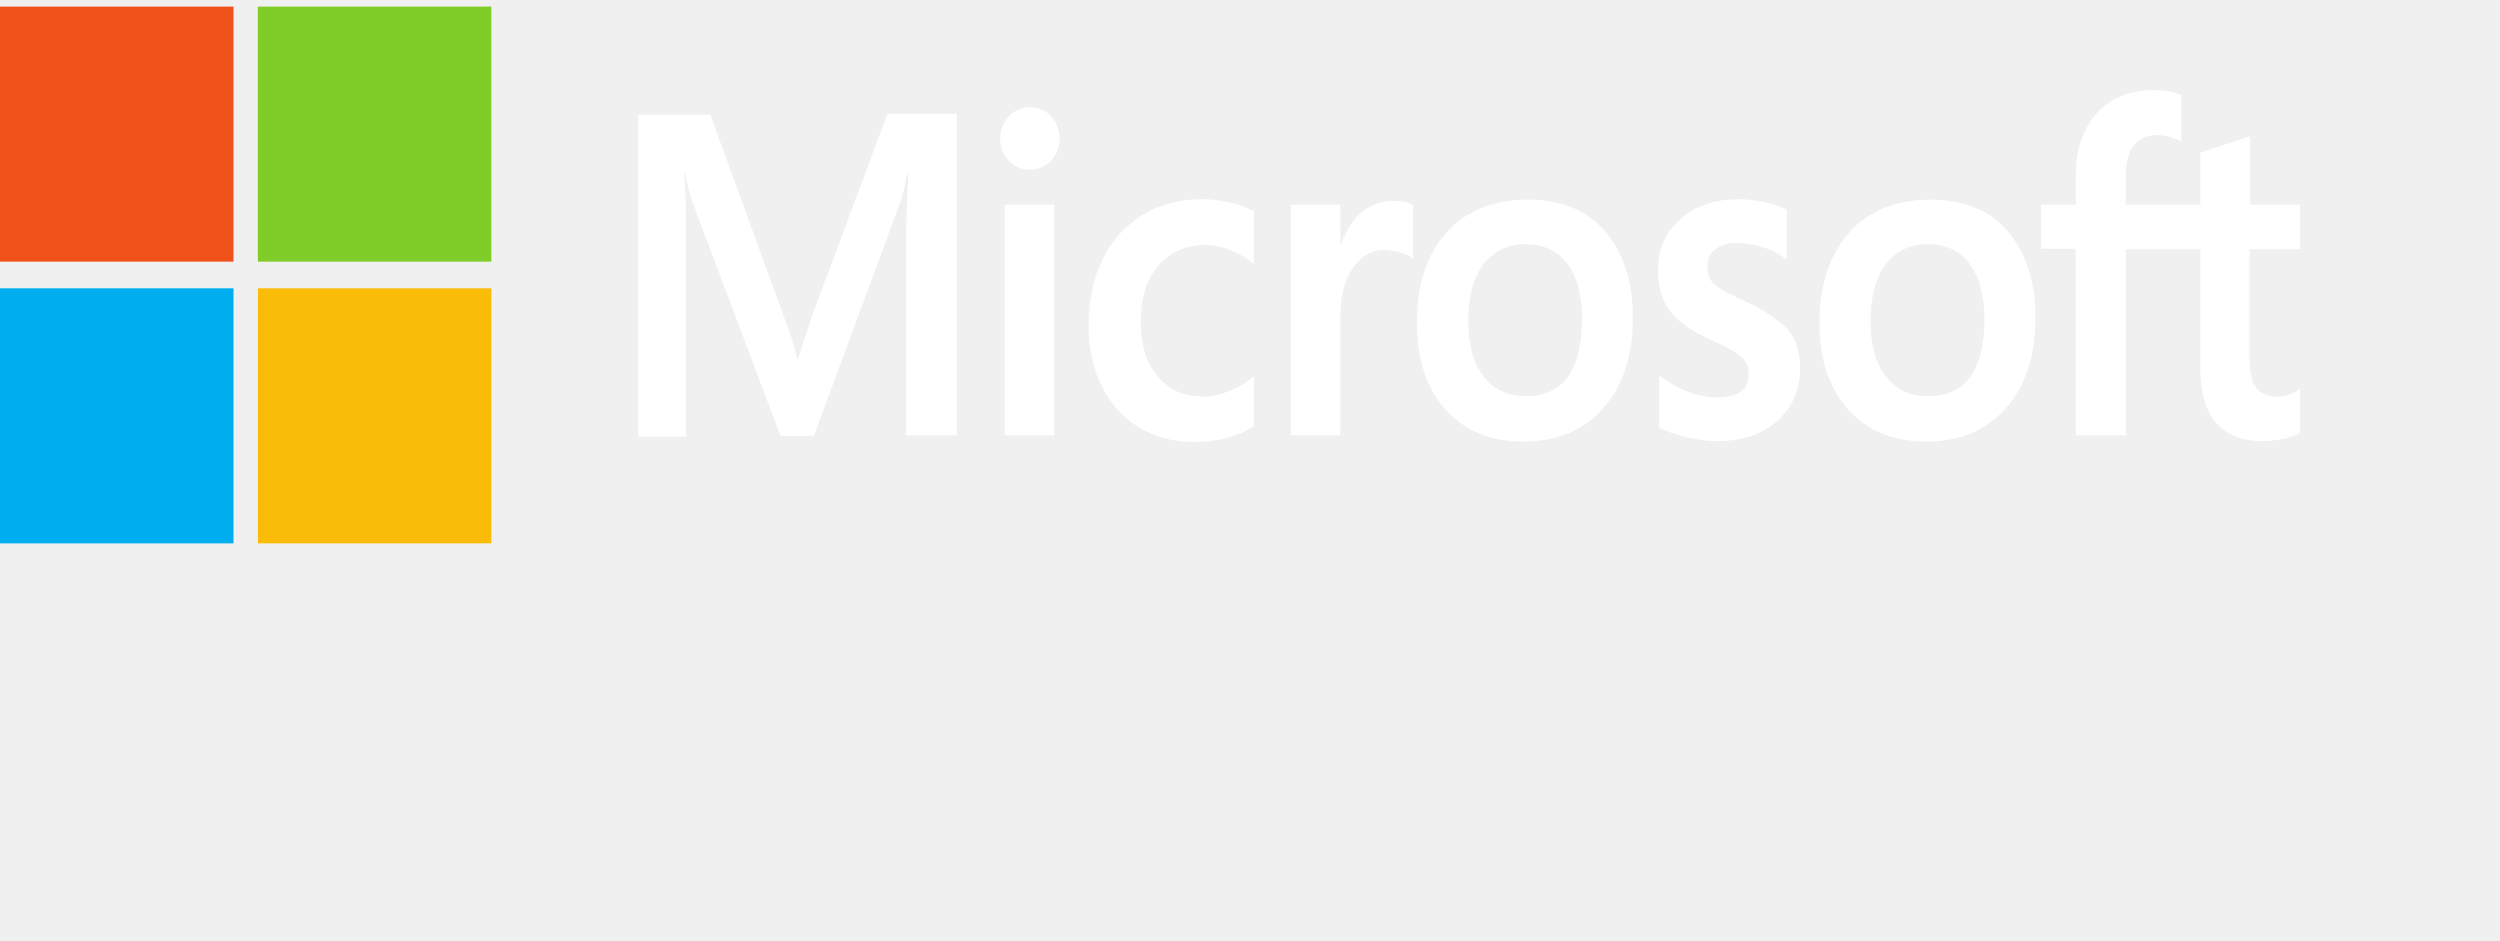
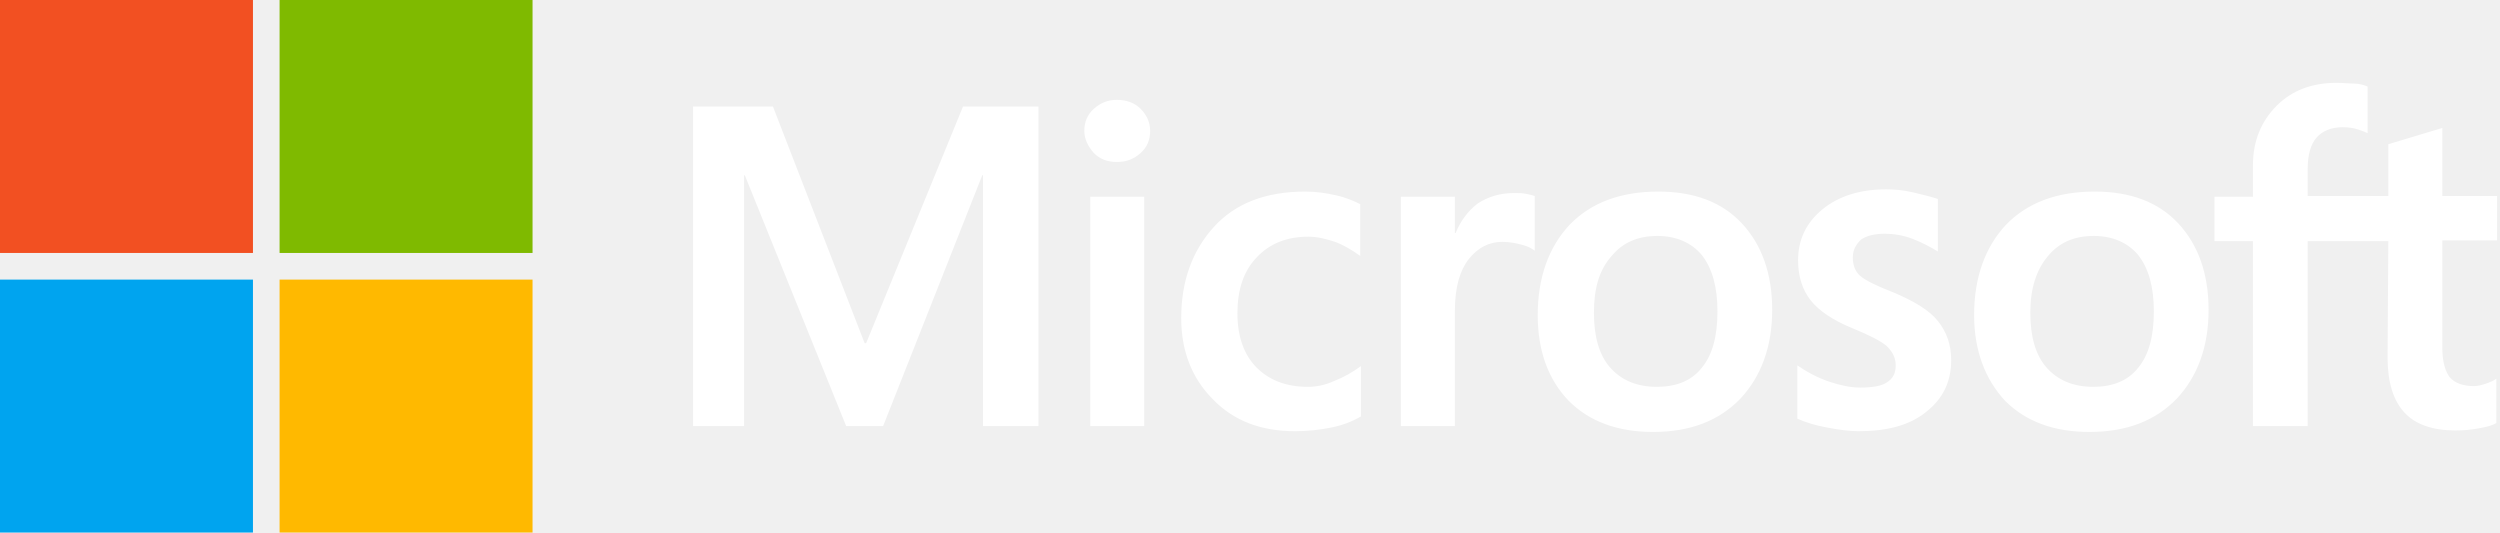
- <svg xmlns="http://www.w3.org/2000/svg" width="117" height="44" viewBox="0 0 117 44" fill="none">
-   <mask id="mask0_118_108" style="mask-type:luminance" maskUnits="userSpaceOnUse" x="0" y="0" width="108" height="26">
-     <path d="M107.669 0.298H0V25.441H107.669V0.298Z" fill="white" />
-   </mask>
-   <g mask="url(#mask0_118_108)">
-     <path d="M38.002 14.78L37.36 16.769H37.307C37.2 16.32 37.004 15.638 36.683 14.819L33.243 5.367H29.873V20.433H32.102V11.136C32.102 10.551 32.102 9.888 32.084 9.07C32.066 8.661 32.03 8.349 32.013 8.115H32.066C32.173 8.7 32.298 9.128 32.387 9.401L36.523 20.394H38.091L42.191 9.304C42.28 9.05 42.37 8.544 42.459 8.115H42.512C42.459 9.226 42.423 10.22 42.405 10.824V20.374H44.776V5.328H41.532L38.002 14.78ZM47.022 9.577H49.34V20.374H47.022V9.577ZM48.199 5.016C47.806 5.016 47.486 5.172 47.218 5.445C46.951 5.717 46.808 6.068 46.808 6.497C46.808 6.906 46.951 7.257 47.218 7.53C47.486 7.803 47.806 7.939 48.199 7.939C48.591 7.939 48.929 7.783 49.179 7.53C49.446 7.257 49.589 6.906 49.589 6.497C49.589 6.088 49.446 5.737 49.179 5.445C48.947 5.172 48.609 5.016 48.199 5.016ZM57.557 9.479C57.13 9.382 56.684 9.323 56.256 9.323C55.204 9.323 54.242 9.577 53.439 10.083C52.637 10.59 51.996 11.292 51.586 12.169C51.158 13.065 50.944 14.098 50.944 15.287C50.944 16.32 51.158 17.236 51.568 18.074C51.978 18.893 52.548 19.556 53.315 20.004C54.046 20.452 54.901 20.686 55.864 20.686C56.969 20.686 57.914 20.433 58.663 19.965L58.68 19.946V17.607L58.591 17.685C58.252 17.957 57.86 18.191 57.468 18.328C57.058 18.484 56.684 18.562 56.363 18.562C55.436 18.562 54.705 18.269 54.188 17.626C53.653 17.003 53.386 16.145 53.386 15.073C53.386 13.962 53.653 13.085 54.206 12.442C54.759 11.799 55.489 11.467 56.381 11.467C57.13 11.467 57.896 11.74 58.591 12.286L58.68 12.364V9.888L58.663 9.869C58.359 9.733 58.021 9.577 57.557 9.479ZM65.205 9.401C64.634 9.401 64.099 9.596 63.636 10.005C63.244 10.356 62.976 10.863 62.745 11.467H62.727V9.577H60.409V20.374H62.727V14.858C62.727 13.923 62.905 13.143 63.297 12.578C63.689 11.993 64.189 11.701 64.795 11.701C65.008 11.701 65.222 11.76 65.49 11.799C65.739 11.877 65.918 11.954 66.042 12.052L66.132 12.13V9.596L66.078 9.577C65.918 9.46 65.597 9.401 65.205 9.401ZM71.515 9.343C69.893 9.343 68.592 9.869 67.683 10.902C66.755 11.935 66.31 13.358 66.31 15.151C66.31 16.827 66.773 18.191 67.665 19.185C68.556 20.16 69.768 20.667 71.283 20.667C72.87 20.667 74.135 20.14 75.045 19.088C75.972 18.035 76.417 16.632 76.417 14.898C76.417 13.182 75.989 11.818 75.116 10.824C74.278 9.83 73.048 9.343 71.515 9.343ZM73.369 17.646C72.941 18.25 72.264 18.542 71.426 18.542C70.588 18.542 69.911 18.25 69.429 17.607C68.948 17.003 68.716 16.125 68.716 15.014C68.716 13.864 68.966 12.988 69.429 12.364C69.911 11.74 70.57 11.428 71.408 11.428C72.228 11.428 72.87 11.721 73.333 12.325C73.797 12.929 74.046 13.806 74.046 14.956C74.011 16.125 73.815 17.041 73.369 17.646ZM81.587 14.059C80.856 13.728 80.392 13.475 80.178 13.26C80 13.065 79.911 12.793 79.911 12.442C79.911 12.149 80.018 11.857 80.285 11.662C80.553 11.467 80.856 11.37 81.301 11.37C81.694 11.37 82.104 11.448 82.496 11.565C82.888 11.682 83.245 11.857 83.53 12.091L83.619 12.169V9.791L83.565 9.771C83.298 9.655 82.942 9.538 82.514 9.44C82.086 9.362 81.694 9.323 81.373 9.323C80.268 9.323 79.359 9.616 78.645 10.259C77.932 10.863 77.594 11.682 77.594 12.637C77.594 13.143 77.665 13.592 77.825 13.962C77.986 14.332 78.218 14.683 78.538 14.976C78.859 15.248 79.323 15.56 79.965 15.852C80.499 16.106 80.909 16.301 81.159 16.457C81.408 16.613 81.569 16.788 81.694 16.924C81.783 17.08 81.836 17.275 81.836 17.529C81.836 18.25 81.337 18.601 80.321 18.601C79.929 18.601 79.519 18.523 79.038 18.347C78.556 18.172 78.111 17.919 77.736 17.626L77.647 17.548V20.023L77.701 20.043C78.039 20.218 78.449 20.335 78.948 20.472C79.448 20.569 79.893 20.647 80.285 20.647C81.48 20.647 82.46 20.355 83.155 19.712C83.868 19.088 84.242 18.289 84.242 17.256C84.242 16.535 84.065 15.892 83.672 15.404C83.155 14.937 82.514 14.449 81.587 14.059ZM90.357 9.343C88.735 9.343 87.433 9.869 86.525 10.902C85.616 11.935 85.152 13.358 85.152 15.151C85.152 16.827 85.616 18.191 86.506 19.185C87.398 20.16 88.61 20.667 90.125 20.667C91.712 20.667 92.977 20.14 93.886 19.088C94.813 18.035 95.259 16.632 95.259 14.898C95.259 13.182 94.831 11.818 93.958 10.824C93.12 9.83 91.89 9.343 90.357 9.343ZM92.193 17.646C91.765 18.25 91.088 18.542 90.25 18.542C89.394 18.542 88.735 18.25 88.254 17.607C87.772 17.003 87.541 16.125 87.541 15.014C87.541 13.864 87.79 12.988 88.254 12.364C88.735 11.74 89.394 11.428 90.233 11.428C91.034 11.428 91.694 11.721 92.158 12.325C92.621 12.929 92.871 13.806 92.871 14.956C92.871 16.125 92.639 17.041 92.193 17.646ZM107.648 11.662V9.577H105.313V6.38L105.242 6.4L103.031 7.121L102.978 7.14V9.577H99.484V8.212C99.484 7.589 99.627 7.101 99.876 6.789C100.126 6.478 100.5 6.322 100.964 6.322C101.284 6.322 101.623 6.4 101.997 6.575L102.087 6.634V4.431L102.033 4.412C101.712 4.295 101.284 4.217 100.731 4.217C100.037 4.217 99.43 4.392 98.878 4.684C98.326 5.016 97.915 5.464 97.613 6.068C97.309 6.653 97.149 7.316 97.149 8.076V9.577H95.526V11.643H97.149V20.374H99.484V11.662H102.978V17.217C102.978 19.497 103.958 20.647 105.92 20.647C106.24 20.647 106.579 20.589 106.899 20.53C107.238 20.452 107.488 20.355 107.631 20.277L107.648 20.257V18.172L107.56 18.25C107.417 18.347 107.292 18.425 107.078 18.484C106.899 18.542 106.739 18.562 106.614 18.562C106.151 18.562 105.83 18.445 105.598 18.152C105.384 17.88 105.277 17.431 105.277 16.769V11.662H107.648Z" fill="white" />
-     <path d="M0 0.298H10.927V12.245H0V0.298Z" fill="#F1511B" />
-     <path d="M12.068 0.298H22.995V12.245H12.068V0.298Z" fill="#80CC28" />
-     <path d="M0 13.493H10.927V25.441H0V13.493Z" fill="#00ADEF" />
-     <path d="M12.068 13.493H22.995V25.441H12.068V13.493Z" fill="#FBBC09" />
+ <svg xmlns="http://www.w3.org/2000/svg" width="338" height="72" viewBox="0 0 338 72" fill="none">
+   <g clip-path="url(#clip0_200_266)">
+     <path d="M140.4 14.4V57.6H132.9V23.7H132.8L119.4 57.6H114.4L100.7 23.7H100.6V57.6H93.7V14.4H104.5L116.9 46.4H117.1L130.2 14.4H140.4ZM146.6 17.7C146.6 16.5 147 15.5 147.9 14.7C148.8 13.9 149.8 13.5 151 13.5C152.3 13.5 153.4 13.9 154.2 14.7C155 15.5 155.5 16.5 155.5 17.7C155.5 18.9 155.1 19.9 154.2 20.7C153.3 21.5 152.3 21.9 151 21.9C149.7 21.9 148.7 21.5 147.9 20.7C147.1 19.8 146.6 18.8 146.6 17.7ZM154.7 26.6V57.6H147.4V26.6H154.7ZM176.8 52.3C177.9 52.3 179.1 52.1 180.4 51.5C181.7 51 182.9 50.3 184 49.5V56.3C182.8 57 181.5 57.5 180 57.8C178.5 58.1 176.9 58.3 175.1 58.3C170.5 58.3 166.8 56.9 164 54C161.1 51.1 159.7 47.4 159.7 43C159.7 38 161.2 33.9 164.1 30.7C167 27.5 171.1 25.9 176.5 25.9C177.9 25.9 179.3 26.1 180.6 26.4C182 26.7 183.1 27.2 183.9 27.6V34.6C182.8 33.8 181.6 33.1 180.5 32.7C179.3 32.3 178.1 32 176.9 32C174 32 171.7 32.9 169.9 34.8C168.1 36.7 167.3 39.2 167.3 42.4C167.3 45.5 168.2 48 169.9 49.7C171.6 51.4 173.9 52.3 176.8 52.3ZM204.7 26.1C205.3 26.1 205.8 26.1 206.3 26.2C206.8 26.3 207.2 26.4 207.5 26.5V33.9C207.1 33.6 206.6 33.3 205.8 33.1C205 32.9 204.2 32.7 203.1 32.7C201.3 32.7 199.8 33.5 198.6 35C197.4 36.5 196.7 38.8 196.7 42V57.6H189.4V26.6H196.7V31.5H196.8C197.5 29.8 198.5 28.5 199.8 27.5C201.2 26.6 202.8 26.1 204.7 26.1ZM207.9 42.6C207.9 37.5 209.4 33.4 212.2 30.4C215.1 27.4 219.1 25.9 224.2 25.9C229 25.9 232.8 27.3 235.5 30.2C238.2 33.1 239.6 37 239.6 41.9C239.6 46.9 238.1 50.9 235.3 53.9C232.4 56.9 228.5 58.4 223.5 58.4C218.7 58.4 214.9 57 212.1 54.2C209.3 51.3 207.9 47.4 207.9 42.6ZM215.5 42.3C215.5 45.5 216.2 48 217.7 49.7C219.2 51.4 221.3 52.3 224 52.3C226.6 52.3 228.7 51.5 230.1 49.7C231.5 48 232.2 45.5 232.2 42.1C232.2 38.8 231.5 36.3 230.1 34.5C228.7 32.8 226.6 31.9 224.1 31.9C221.4 31.9 219.4 32.8 217.9 34.6C216.2 36.5 215.5 39 215.5 42.3ZM250.5 34.8C250.5 35.8 250.8 36.7 251.5 37.3C252.2 37.9 253.6 38.6 255.9 39.5C258.8 40.7 260.9 42 262 43.4C263.2 44.9 263.8 46.6 263.8 48.7C263.8 51.6 262.7 53.9 260.4 55.7C258.2 57.5 255.1 58.3 251.3 58.3C250 58.3 248.6 58.1 247 57.8C245.4 57.5 244.1 57.1 243 56.6V49.4C244.3 50.3 245.8 51.1 247.3 51.6C248.8 52.1 250.2 52.4 251.5 52.4C253.1 52.4 254.4 52.2 255.1 51.7C255.9 51.2 256.3 50.5 256.3 49.4C256.3 48.4 255.9 47.6 255.1 46.8C254.3 46.1 252.7 45.3 250.5 44.4C247.8 43.3 245.9 42 244.8 40.6C243.7 39.2 243.1 37.4 243.1 35.2C243.1 32.4 244.2 30.1 246.4 28.3C248.6 26.5 251.5 25.6 255 25.6C256.1 25.6 257.3 25.7 258.6 26C259.9 26.3 261.1 26.6 262 26.9V34C261 33.4 259.9 32.8 258.6 32.3C257.3 31.8 256 31.6 254.8 31.6C253.4 31.6 252.3 31.9 251.6 32.4C250.9 33.1 250.5 33.8 250.5 34.8ZM266.9 42.6C266.9 37.5 268.4 33.4 271.2 30.4C274.1 27.4 278.1 25.9 283.2 25.9C288 25.9 291.8 27.3 294.5 30.2C297.2 33.1 298.6 37 298.6 41.9C298.6 46.9 297.1 50.9 294.3 53.9C291.4 56.9 287.5 58.4 282.5 58.4C277.7 58.4 273.9 57 271.1 54.2C268.4 51.3 266.9 47.4 266.9 42.6ZM274.5 42.3C274.5 45.5 275.2 48 276.7 49.7C278.2 51.4 280.3 52.3 283 52.3C285.6 52.3 287.7 51.5 289.1 49.7C290.5 48 291.2 45.5 291.2 42.1C291.2 38.8 290.5 36.3 289.1 34.5C287.7 32.8 285.6 31.9 283.1 31.9C280.4 31.9 278.4 32.8 276.9 34.6C275.3 36.5 274.5 39 274.5 42.3ZM322.9 32.6H312V57.6H304.6V32.6H299.4V26.6H304.6V22.3C304.6 19.1 305.7 16.4 307.8 14.3C309.9 12.2 312.6 11.2 315.9 11.2C316.8 11.2 317.6 11.3 318.3 11.3C319 11.3 319.6 11.5 320.1 11.7V18C319.9 17.9 319.4 17.7 318.8 17.5C318.2 17.3 317.5 17.2 316.7 17.2C315.2 17.2 314 17.7 313.2 18.6C312.4 19.5 312 21 312 22.8V26.5H322.9V19.5L330.2 17.3V26.5H337.6V32.5H330.2V47C330.2 48.9 330.6 50.2 331.2 51C331.9 51.8 333 52.2 334.5 52.2C334.9 52.2 335.4 52.1 336 51.9C336.6 51.7 337.1 51.5 337.5 51.2V57.2C337 57.5 336.3 57.7 335.2 57.9C334.1 58.1 333.1 58.2 332 58.2C328.9 58.2 326.6 57.4 325.1 55.8C323.6 54.2 322.8 51.7 322.8 48.4L322.9 32.6Z" fill="white" />
+     <path d="M34.2 0H0V34.2H34.2V0Z" fill="#F25022" />
+     <path d="M72 0H37.8V34.2H72V0Z" fill="#7FBA00" />
+     <path d="M34.2 37.8H0V72H34.2V37.8Z" fill="#00A4EF" />
+     <path d="M72 37.8H37.8V72H72V37.8Z" fill="#FFB900" />
  </g>
+   <defs>
+     <clipPath id="clip0_200_266">
+       <rect width="337.6" height="72" fill="white" />
+     </clipPath>
+   </defs>
</svg>
